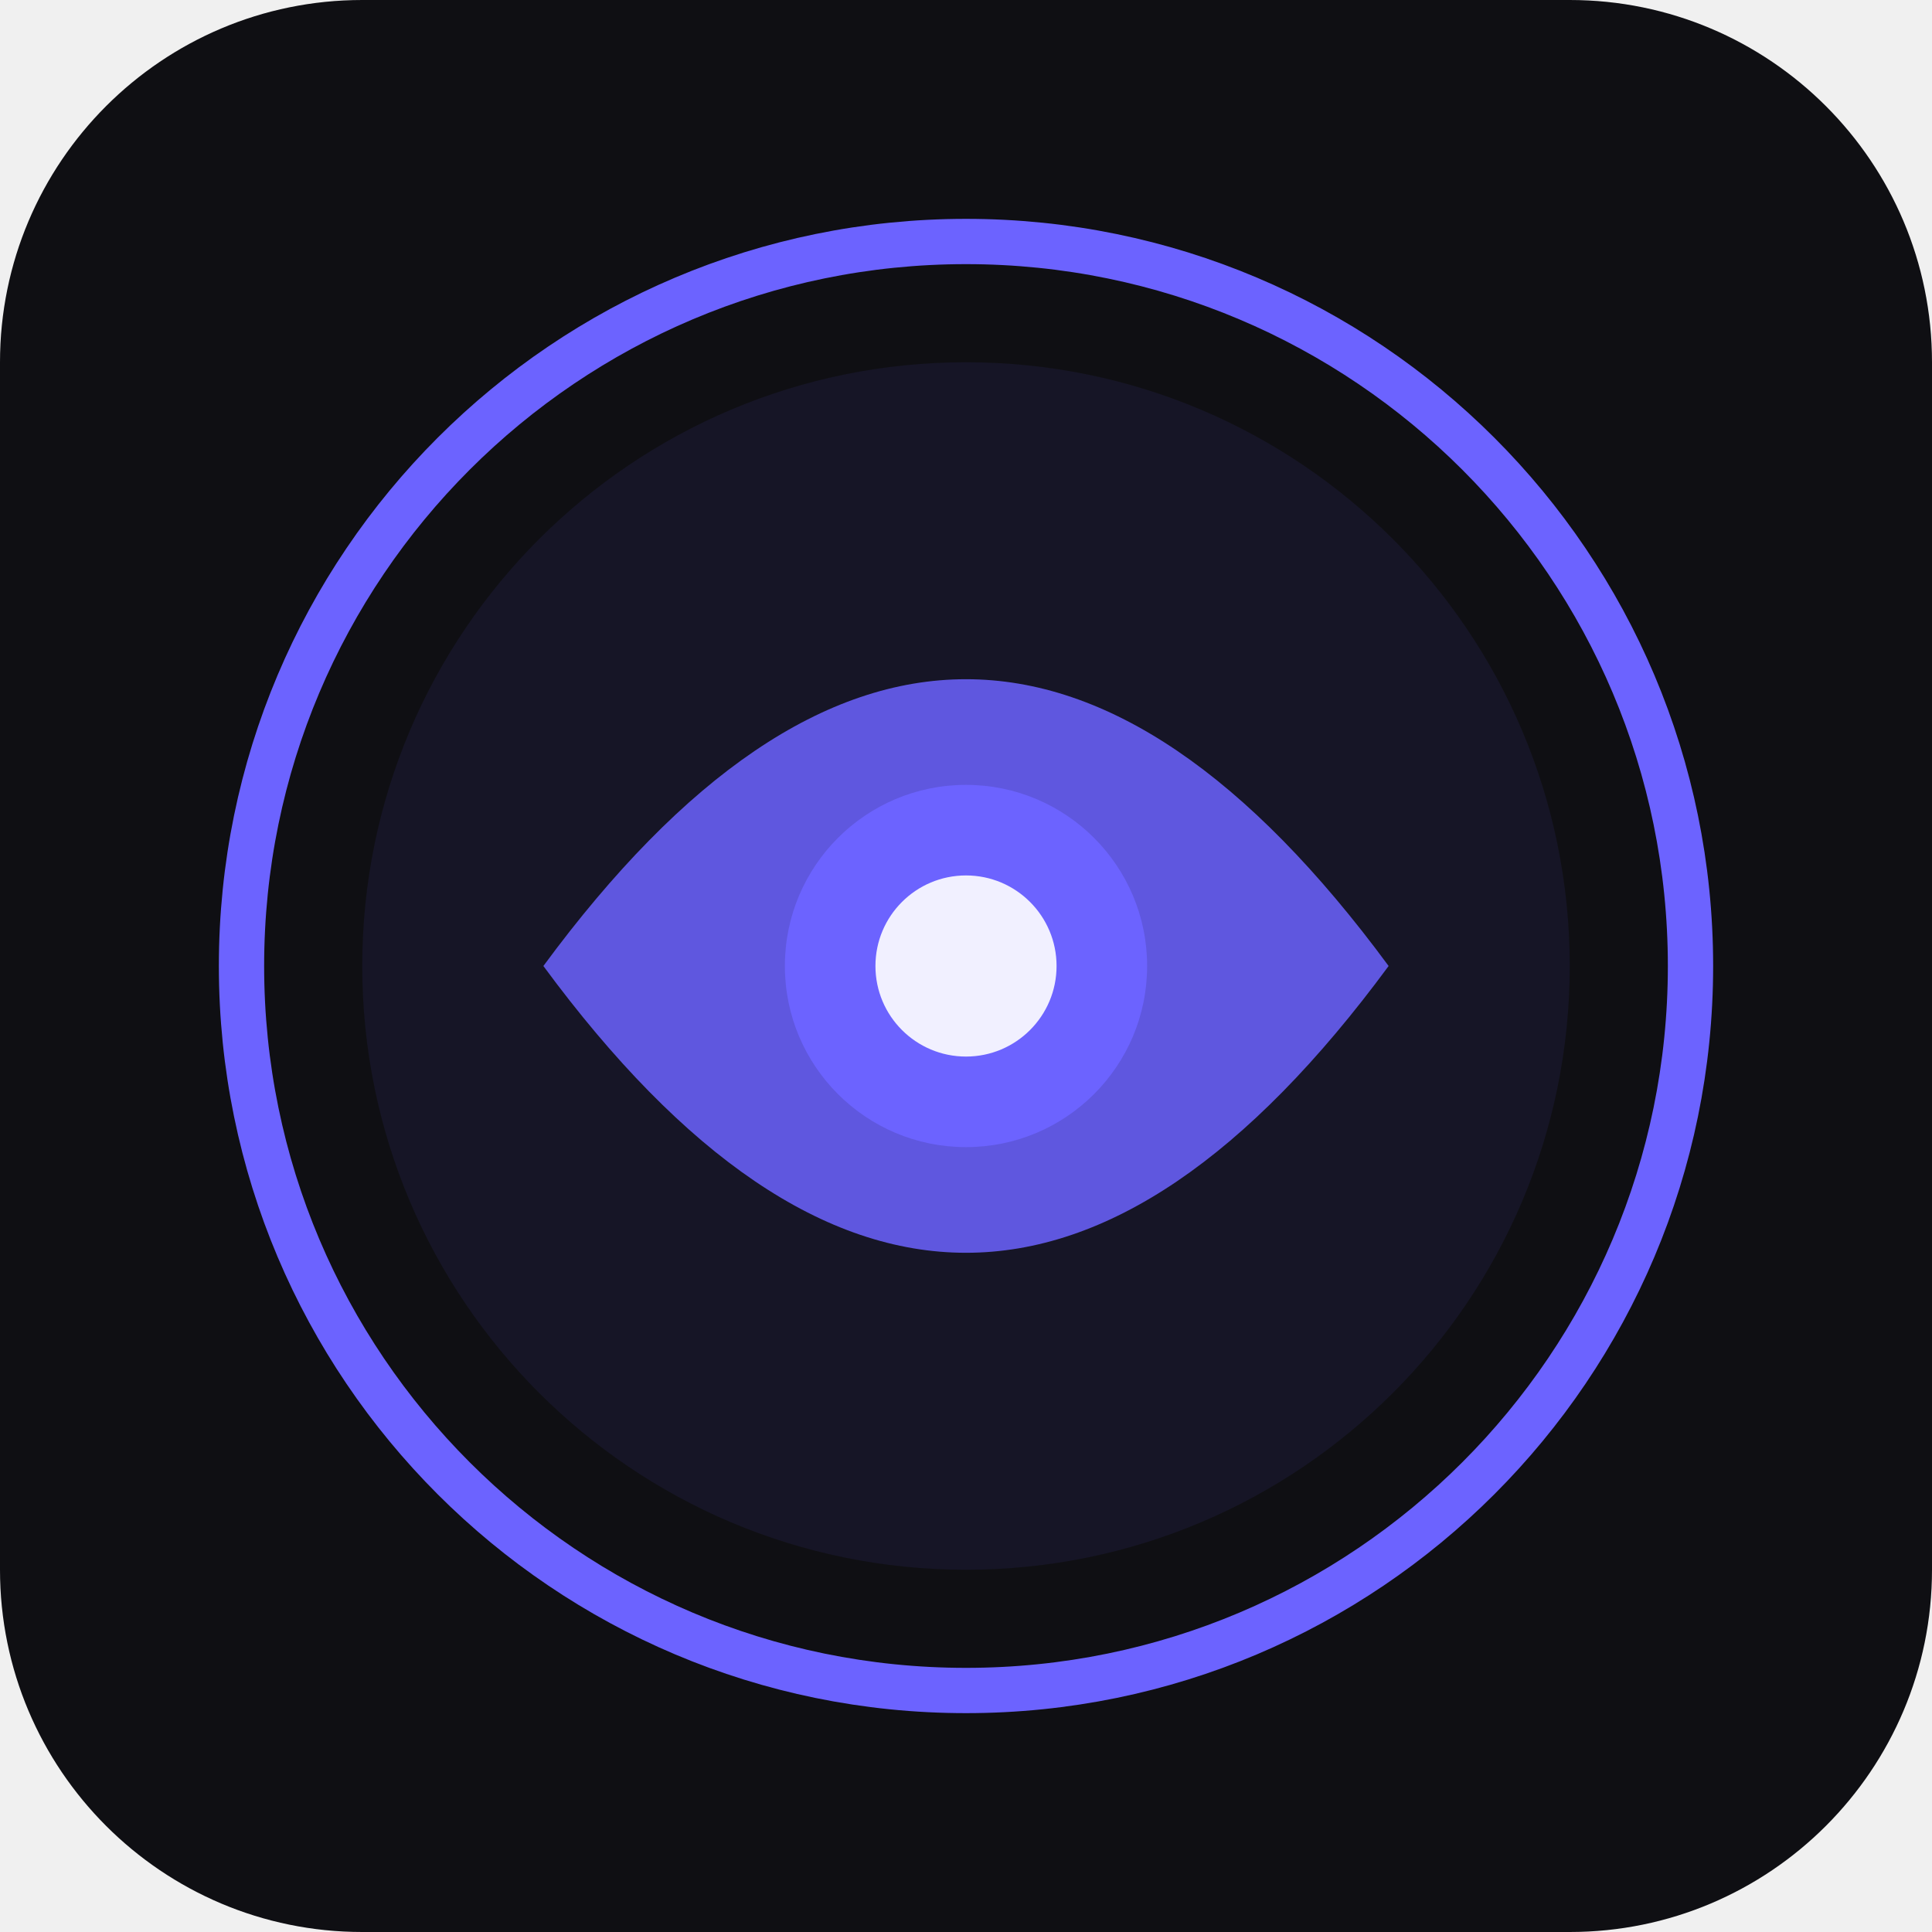
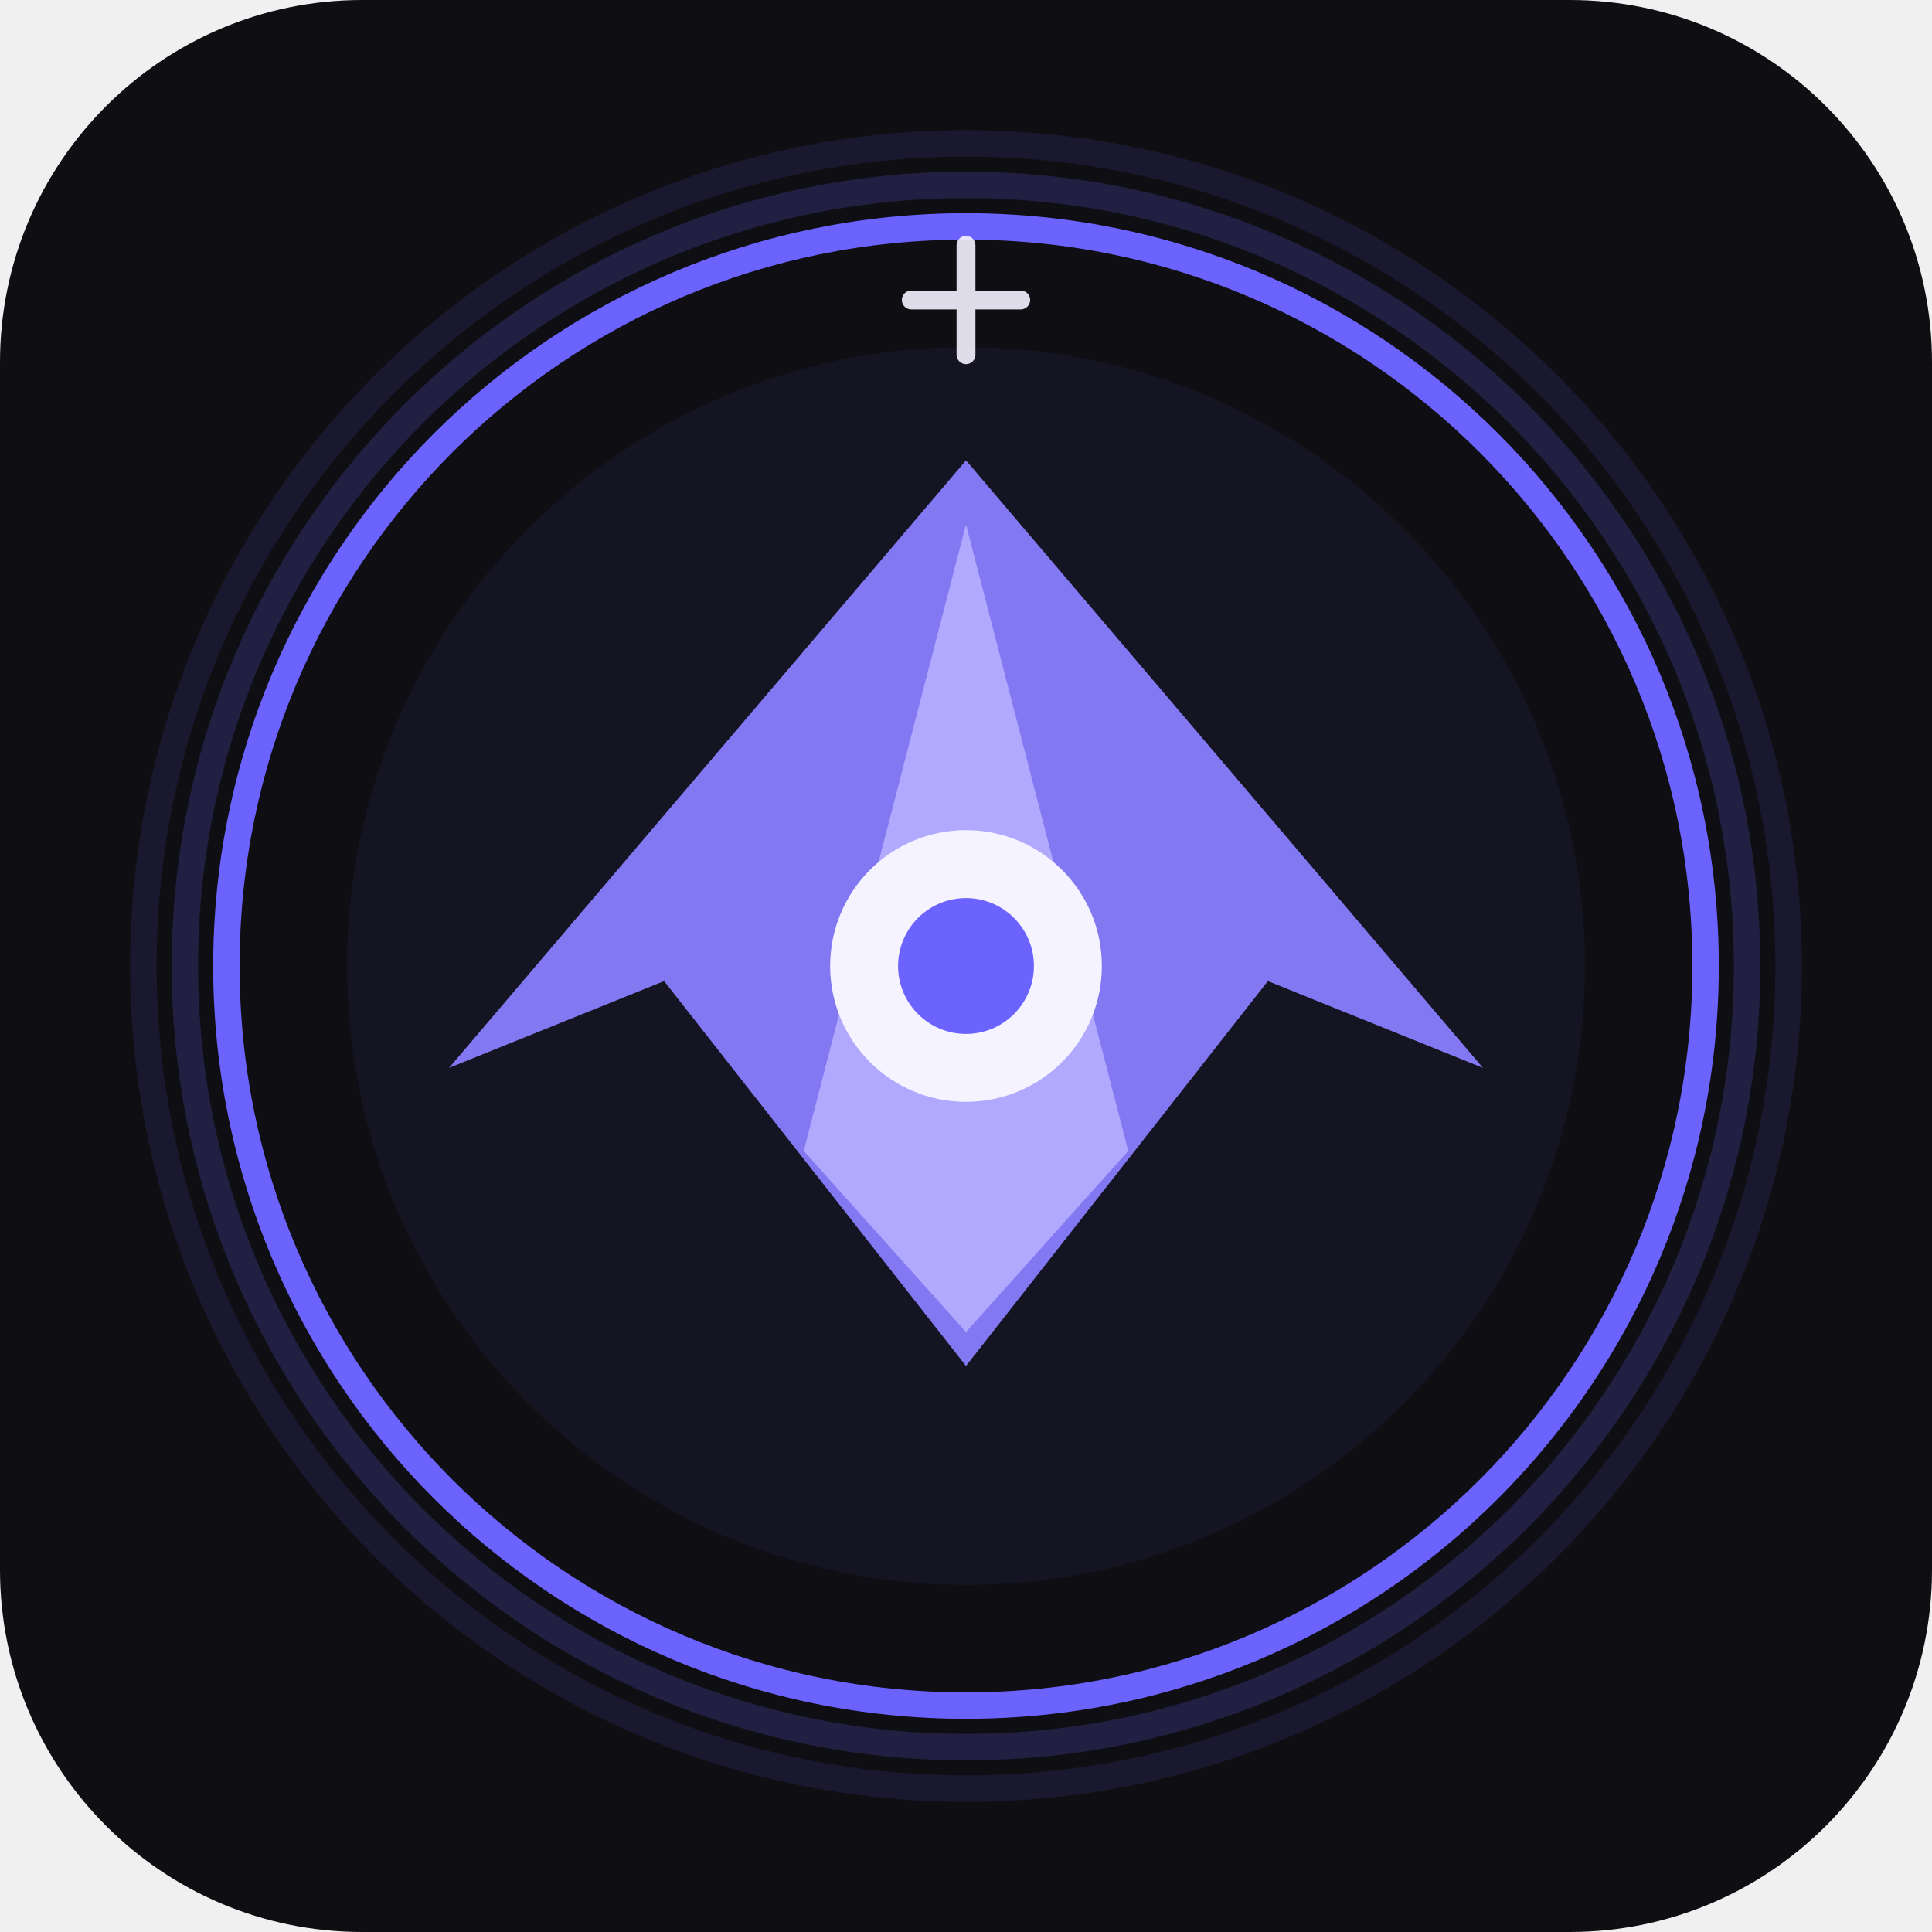
- <svg xmlns="http://www.w3.org/2000/svg" width="256" height="256" viewBox="0 0 256 256" fill="none">
-   <rect width="256" height="256" rx="48" fill="#0f0f13" />
-   <circle cx="128" cy="128" r="96" stroke="#6C63FF" stroke-width="6" fill="none" />
-   <circle cx="128" cy="128" r="80" fill="#6C63FF" fill-opacity="0.08" />
-   <path d="M72 128 Q128 52 184 128 Q128 204 72 128Z" fill="#6C63FF" fill-opacity="0.85" />
-   <circle cx="128" cy="128" r="24" fill="#6C63FF" />
-   <circle cx="128" cy="128" r="12" fill="white" fill-opacity="0.9" />
+ <svg xmlns="http://www.w3.org/2000/svg" width="1024" height="1024" viewBox="0 0 1024 1024" fill="none">
+   <rect width="1024" height="1024" rx="192" fill="#0F0F13" />
+   <circle cx="512" cy="512" r="436" stroke="#6C63FF" stroke-opacity="0.12" stroke-width="14" />
+   <circle cx="512" cy="512" r="414" stroke="#6C63FF" stroke-opacity="0.2" stroke-width="14" />
+   <circle cx="512" cy="512" r="392" stroke="#6C63FF" stroke-width="14" />
+   <circle cx="512" cy="512" r="328" fill="#6C63FF" fill-opacity="0.07" />
+   <path d="M238 566L512 244L786 566L672 520L512 724L352 520L238 566Z" fill="#8980FF" fill-opacity="0.94" />
+   <path d="M512 278L598 610L512 706L426 610L512 278Z" fill="#B4AEFF" fill-opacity="0.92" />
+   <circle cx="512" cy="512" r="72" fill="#F4F3FF" />
+   <circle cx="512" cy="512" r="36" fill="#6C63FF" />
+   <path d="M512 130V188M483 159H541" stroke="#F4F3FF" stroke-opacity="0.9" stroke-width="10" stroke-linecap="round" />
</svg>
